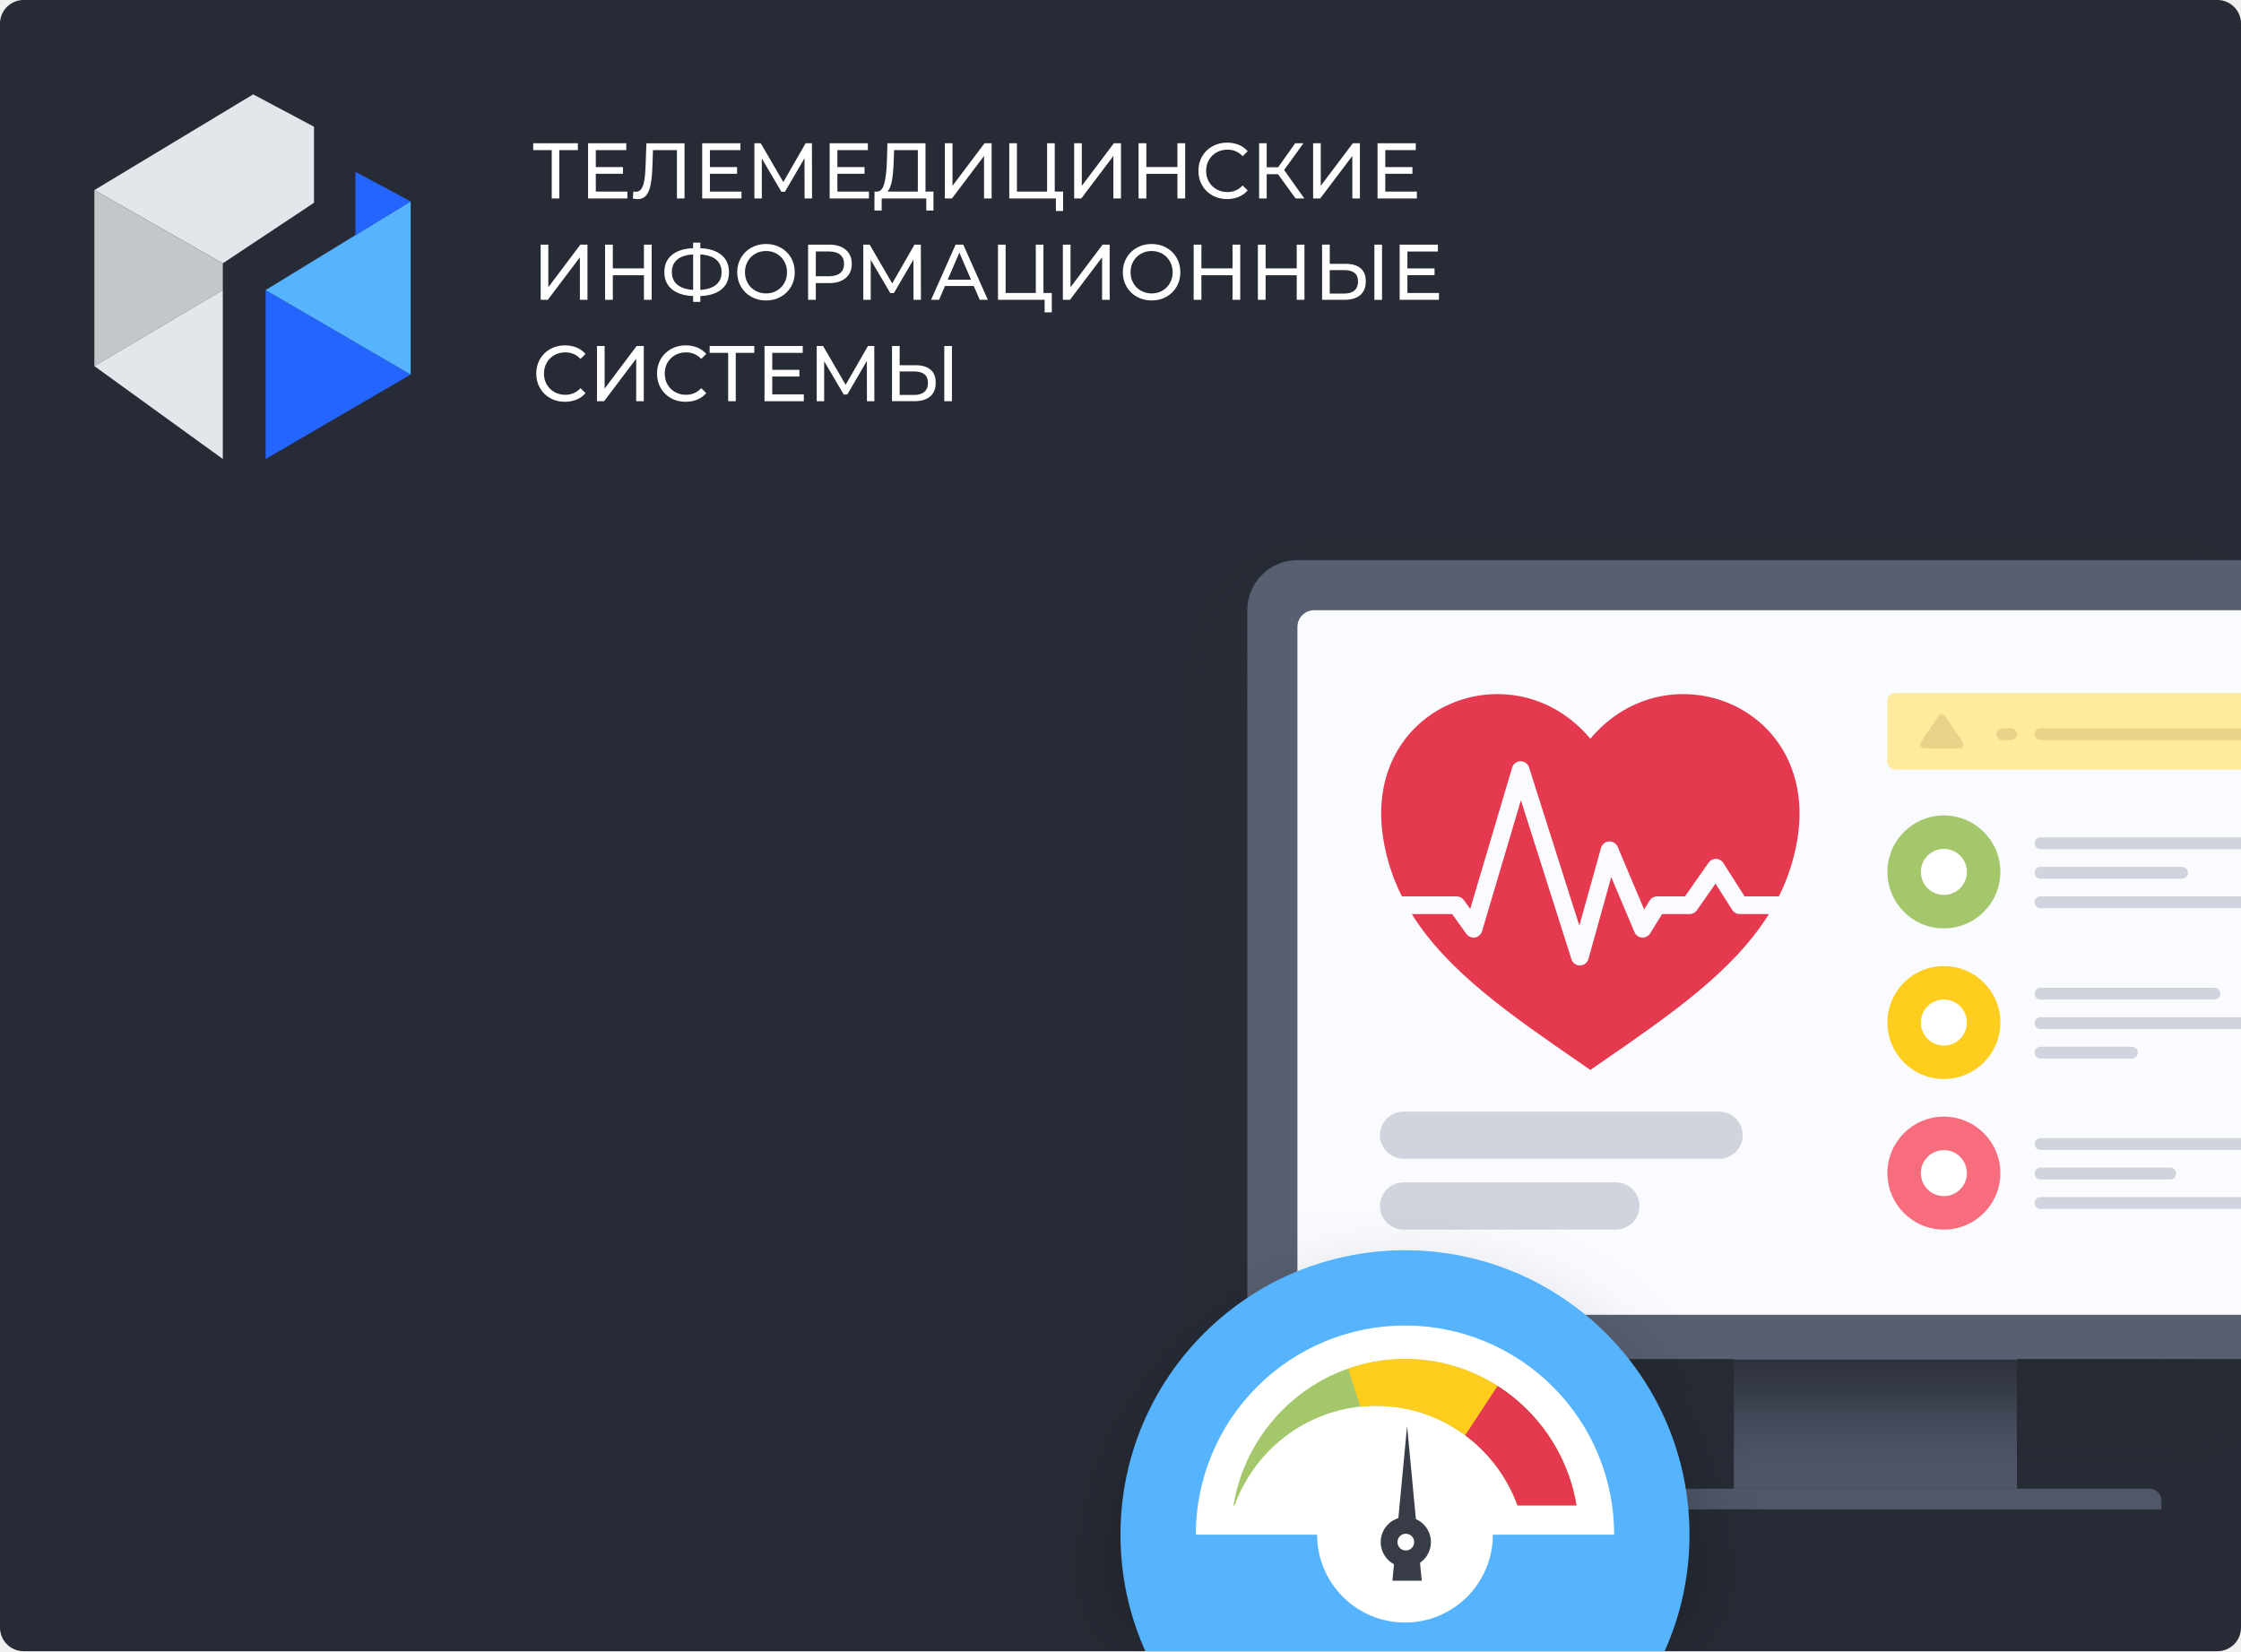
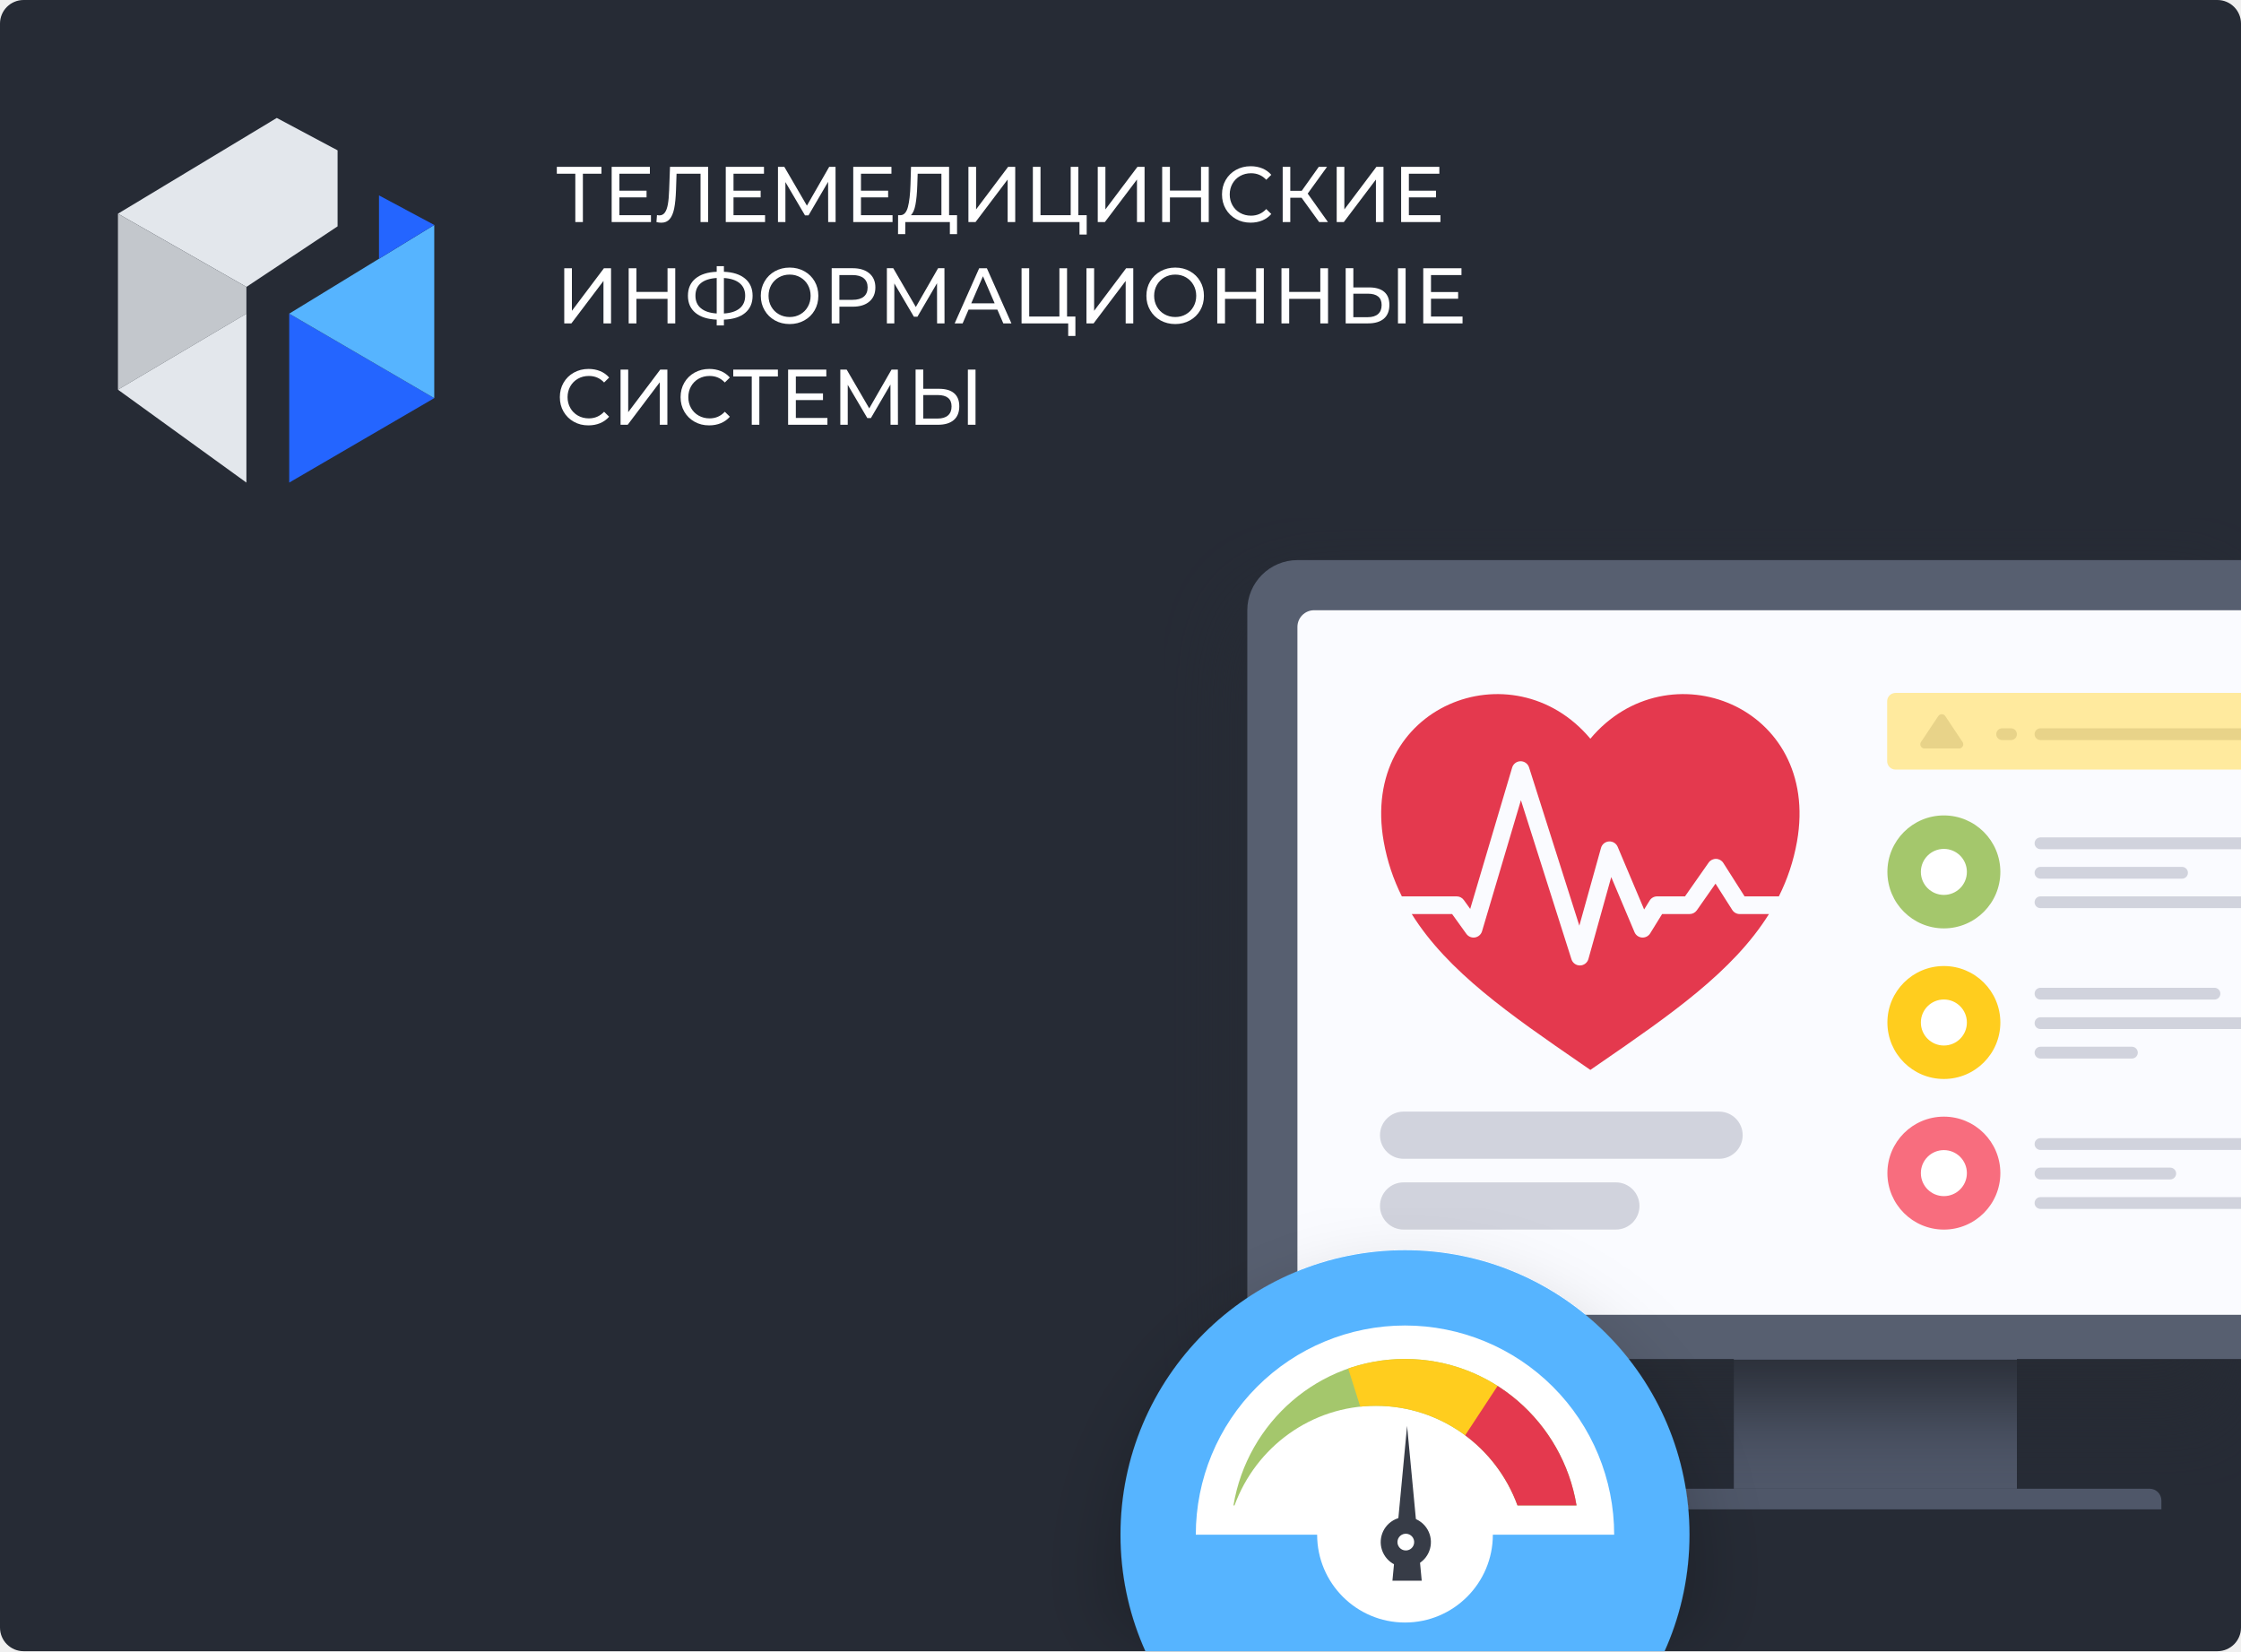
- <svg xmlns="http://www.w3.org/2000/svg" width="760" height="560" viewBox="0 0 760 560" fill="none">
-   <g clip-path="url(#clip0_4188_25861)">
-     <rect width="760" height="560" rx="8" fill="#262B35" />
-     <path d="M85.867 32L32 64.472L75.565 89.304L106.485 68.768V42.985L85.867 32Z" fill="#E3E7EC" />
-     <path d="M32 124.155L75.565 98.372V89.304L32 64.472V124.155Z" fill="#C3C7CC" />
-     <path d="M32 124.155L75.565 155.668V98.372L32 124.155Z" fill="#E3E7EC" />
-     <path d="M90.082 155.668L139.271 127.023L90.082 98.372V155.668Z" fill="#2465FF" />
-     <path d="M139.271 68.293L90.088 98.372L139.271 127.024V68.293Z" fill="#56B4FF" />
-     <path d="M120.532 58.266L139.271 68.293L120.532 79.753V58.266Z" fill="#2465FF" />
-     <path d="M195.976 50.913H189.677V67.307H187.11V50.913H180.837V48.588H195.976V50.913Z" fill="white" />
-     <path d="M212.763 64.981V67.307H199.437V48.588H212.399V50.913H202.057V56.664H211.268V58.936H202.057V64.981H212.763Z" fill="white" />
-     <path d="M232.15 48.588V67.307H229.576V50.913H221.444L221.259 56.396C221.173 58.983 220.968 61.074 220.644 62.683C220.319 64.284 219.81 65.498 219.108 66.308C218.407 67.119 217.467 67.528 216.276 67.528C215.734 67.528 215.185 67.454 214.622 67.314L214.808 64.934C215.085 65.008 215.37 65.042 215.648 65.042C216.402 65.042 217.004 64.733 217.461 64.117C217.917 63.5 218.255 62.582 218.486 61.349C218.711 60.116 218.864 58.5 218.93 56.483L219.221 48.595H232.15V48.588Z" fill="white" />
-     <path d="M251.458 64.981V67.307H238.132V48.588H251.094V50.913H240.759V56.664H249.962V58.936H240.759V64.981H251.458Z" fill="white" />
-     <path d="M272.863 67.307L272.837 53.668L266.2 65.035H264.996L258.359 53.749V67.307H255.838V48.588H257.989L265.651 61.744L273.207 48.588H275.358L275.384 67.307H272.863Z" fill="white" />
-     <path d="M294.692 64.981V67.307H281.366V48.588H294.321V50.913H283.986V56.664H293.196V58.936H283.986V64.981H294.692Z" fill="white" />
-     <path d="M316.567 64.981V71.402H314.132V67.314H299.019L298.993 71.402H296.551L296.577 64.981H297.471C298.622 64.908 299.436 63.976 299.912 62.187C300.382 60.397 300.673 57.87 300.779 54.606L300.958 48.588H313.867V64.981H316.567ZM302.466 61.396C302.142 63.125 301.626 64.318 300.905 64.981H311.267V50.913H303.214L303.082 54.841C302.996 57.482 302.791 59.667 302.466 61.396Z" fill="white" />
-     <path d="M320.424 48.588H323.025V63.024L333.883 48.588H336.298V67.307H333.724V52.891L322.839 67.307H320.424V48.588Z" fill="white" />
-     <path d="M360.535 64.981V71.556H358.093V67.307H342.279V48.588H344.873V64.981H355.109V48.588H357.703V64.981H360.535Z" fill="white" />
-     <path d="M364.286 48.588H366.88V63.024L377.745 48.588H380.16V67.307H377.586V52.891L366.702 67.307H364.286V48.588Z" fill="white" />
-     <path d="M401.929 48.588V67.307H399.309V58.963H388.762V67.307H386.135V48.588H388.762V56.637H399.309V48.588H401.929Z" fill="white" />
-     <path d="M411.153 66.275C409.678 65.445 408.52 64.305 407.679 62.851C406.839 61.396 406.422 59.761 406.422 57.945C406.422 56.128 406.839 54.486 407.679 53.039C408.52 51.584 409.684 50.445 411.173 49.614C412.662 48.79 414.316 48.374 416.155 48.374C417.591 48.374 418.901 48.622 420.092 49.111C421.283 49.6 422.296 50.324 423.136 51.289L421.429 52.972C420.053 51.49 418.326 50.753 416.261 50.753C414.898 50.753 413.667 51.068 412.562 51.692C411.457 52.315 410.597 53.179 409.975 54.272C409.353 55.371 409.042 56.598 409.042 57.951C409.042 59.305 409.353 60.532 409.975 61.624C410.597 62.723 411.457 63.581 412.562 64.205C413.667 64.828 414.898 65.143 416.261 65.143C418.306 65.143 420.033 64.399 421.429 62.898L423.136 64.58C422.296 65.545 421.277 66.275 420.079 66.772C418.881 67.267 417.565 67.515 416.129 67.515C414.289 67.522 412.629 67.107 411.153 66.275Z" fill="white" />
-     <path d="M433.412 59.07H429.581V67.307H427.007V48.588H429.581V56.718H433.465L439.235 48.588H442.04L435.483 57.656L442.351 67.307H439.367L433.412 59.07Z" fill="white" />
-     <path d="M445.322 48.588H447.916V63.024L458.78 48.588H461.189V67.307H458.621V52.891L447.737 67.307H445.322V48.588Z" fill="white" />
-     <path d="M480.503 64.981V67.307H467.171V48.588H480.133V50.913H469.797V56.664H479.001V58.936H469.797V64.981H480.503Z" fill="white" />
-     <path d="M183.358 82.971H185.952V97.407L196.817 82.971H199.225V101.683H196.658V87.273L185.773 101.683H183.358V82.971Z" fill="white" />
-     <path d="M221.001 82.971V101.683H218.381V93.346H207.834V101.683H205.207V82.971H207.834V91.013H218.381V82.971H221.001Z" fill="white" />
-     <path d="M244.689 98.131C242.988 99.538 240.6 100.296 237.503 100.403V102.38H235.061V100.403C231.965 100.275 229.563 99.511 227.862 98.104C226.155 96.697 225.302 94.76 225.302 92.3C225.302 89.82 226.155 87.876 227.862 86.469C229.563 85.061 231.965 84.291 235.061 84.17V82.273H237.503V84.17C240.58 84.297 242.975 85.061 244.676 86.482C246.376 87.897 247.23 89.84 247.23 92.3C247.236 94.78 246.389 96.723 244.689 98.131ZM229.722 96.562C230.972 97.588 232.752 98.171 235.061 98.312V86.281C232.719 86.422 230.933 87.005 229.702 88.017C228.465 89.036 227.849 90.457 227.849 92.293C227.849 94.116 228.471 95.537 229.722 96.562ZM242.869 96.562C244.1 95.537 244.715 94.109 244.715 92.273C244.715 90.477 244.087 89.056 242.843 88.037C241.592 87.012 239.812 86.429 237.503 86.288V98.318C239.845 98.178 241.632 97.588 242.869 96.562Z" fill="white" />
-     <path d="M254.793 100.657C253.304 99.826 252.139 98.687 251.292 97.219C250.439 95.758 250.015 94.129 250.015 92.326C250.015 90.524 250.439 88.895 251.292 87.434C252.139 85.973 253.304 84.827 254.793 83.996C256.281 83.171 257.949 82.749 259.802 82.749C261.634 82.749 263.295 83.165 264.784 83.996C266.273 84.827 267.431 85.966 268.271 87.42C269.111 88.875 269.528 90.51 269.528 92.326C269.528 94.143 269.105 95.778 268.271 97.232C267.431 98.687 266.273 99.826 264.784 100.657C263.295 101.488 261.634 101.904 259.802 101.904C257.942 101.897 256.275 101.488 254.793 100.657ZM263.434 98.58C264.513 97.956 265.36 97.098 265.982 95.999C266.597 94.9 266.908 93.68 266.908 92.326C266.908 90.973 266.597 89.746 265.982 88.647C265.36 87.555 264.513 86.69 263.434 86.067C262.356 85.443 261.151 85.128 259.802 85.128C258.452 85.128 257.234 85.443 256.142 86.067C255.051 86.69 254.19 87.555 253.569 88.647C252.953 89.746 252.642 90.973 252.642 92.326C252.642 93.68 252.953 94.907 253.569 95.999C254.19 97.098 255.044 97.956 256.142 98.58C257.234 99.203 258.458 99.518 259.802 99.518C261.145 99.518 262.356 99.21 263.434 98.58Z" fill="white" />
-     <path d="M286.824 84.707C288.187 85.866 288.869 87.462 288.869 89.492C288.869 91.523 288.181 93.118 286.824 94.278C285.461 95.437 283.589 96.013 281.213 96.013H276.674V101.684H274.054V82.964H281.22C283.582 82.971 285.455 83.547 286.824 84.707ZM284.932 92.609C285.805 91.885 286.242 90.846 286.242 89.492C286.242 88.138 285.805 87.1 284.932 86.376C284.058 85.652 282.788 85.29 281.127 85.29H276.667V93.688H281.127C282.788 93.688 284.058 93.326 284.932 92.609Z" fill="white" />
-     <path d="M309.798 101.684L309.778 88.045L303.135 99.412H301.93L295.294 88.125V101.684H292.773V82.964H294.93L302.585 96.121L310.142 82.964H312.292L312.319 101.684H309.798Z" fill="white" />
-     <path d="M330.237 97.005H320.477L318.459 101.683H315.759L324.077 82.971H326.677L335.014 101.683H332.262L330.237 97.005ZM329.317 94.867L325.354 85.692L321.39 94.867H329.317Z" fill="white" />
-     <path d="M356.704 99.358V105.939H354.262V101.683H338.448V82.971H341.042V99.358H351.278V82.971H353.872V99.358H356.704Z" fill="white" />
-     <path d="M360.456 82.971H363.056V97.407L373.914 82.971H376.329V101.683H373.755V87.273L362.871 101.683H360.456V82.971Z" fill="white" />
-     <path d="M385.559 100.657C384.071 99.826 382.906 98.687 382.059 97.219C381.206 95.758 380.782 94.129 380.782 92.326C380.782 90.524 381.206 88.895 382.059 87.434C382.906 85.973 384.077 84.827 385.559 83.996C387.048 83.171 388.716 82.749 390.568 82.749C392.408 82.749 394.069 83.165 395.551 83.996C397.04 84.827 398.197 85.966 399.038 87.42C399.878 88.875 400.295 90.51 400.295 92.326C400.295 94.143 399.878 95.778 399.038 97.232C398.197 98.687 397.04 99.826 395.551 100.657C394.062 101.488 392.401 101.904 390.568 101.904C388.716 101.897 387.048 101.488 385.559 100.657ZM394.208 98.58C395.286 97.956 396.126 97.098 396.748 95.999C397.37 94.9 397.681 93.68 397.681 92.326C397.681 90.973 397.37 89.746 396.748 88.647C396.126 87.555 395.279 86.69 394.208 86.067C393.129 85.443 391.918 85.128 390.575 85.128C389.225 85.128 388.008 85.443 386.916 86.067C385.824 86.69 384.964 87.555 384.342 88.647C383.72 89.746 383.409 90.973 383.409 92.326C383.409 93.68 383.72 94.907 384.342 95.999C384.964 97.098 385.817 97.956 386.916 98.58C388.008 99.203 389.232 99.518 390.575 99.518C391.918 99.518 393.129 99.21 394.208 98.58Z" fill="white" />
-     <path d="M420.609 82.971V101.683H417.988V93.346H407.441V101.683H404.814V82.971H407.441V91.013H417.988V82.971H420.609Z" fill="white" />
-     <path d="M442.384 82.971V101.683H439.764V93.346H429.21V101.683H426.59V82.971H429.21V91.013H439.764V82.971H442.384Z" fill="white" />
-     <path d="M461.44 90.986C462.605 91.984 463.187 93.452 463.187 95.396C463.187 97.447 462.559 99.008 461.315 100.074C460.064 101.146 458.278 101.676 455.948 101.676H448.366V82.957H450.966V89.478H456.425C458.602 89.491 460.282 89.994 461.44 90.986ZM459.343 98.512C460.157 97.808 460.56 96.79 460.56 95.449C460.56 92.882 458.986 91.602 455.836 91.602H450.959V99.571H455.836C457.364 99.571 458.529 99.223 459.343 98.512ZM466.099 82.97H468.692V101.689H466.099V82.97Z" fill="white" />
-     <path d="M488 99.358V101.683H474.674V82.971H487.636V85.296H477.301V91.04H486.505V93.319H477.301V99.358H488Z" fill="white" />
-     <path d="M186.594 135.033C185.118 134.202 183.96 133.062 183.12 131.608C182.28 130.154 181.863 128.518 181.863 126.702C181.863 124.886 182.28 123.244 183.12 121.796C183.96 120.342 185.118 119.202 186.607 118.371C188.096 117.547 189.757 117.125 191.589 117.125C193.025 117.125 194.335 117.372 195.526 117.862C196.717 118.351 197.73 119.075 198.57 120.04L196.863 121.722C195.48 120.241 193.76 119.504 191.695 119.504C190.332 119.504 189.095 119.819 187.997 120.442C186.892 121.065 186.031 121.93 185.409 123.022C184.787 124.122 184.476 125.348 184.476 126.702C184.476 128.056 184.787 129.282 185.409 130.375C186.031 131.474 186.892 132.332 187.997 132.955C189.095 133.578 190.332 133.893 191.695 133.893C193.74 133.893 195.46 133.149 196.863 131.648L198.57 133.33C197.73 134.296 196.711 135.026 195.513 135.522C194.309 136.018 192.999 136.266 191.563 136.266C189.73 136.279 188.076 135.864 186.594 135.033Z" fill="white" />
-     <path d="M202.454 117.346H205.048V131.783L215.913 117.346H218.328V136.065H215.754V121.649L204.869 136.065H202.454V117.346Z" fill="white" />
-     <path d="M227.545 135.033C226.069 134.202 224.911 133.062 224.071 131.608C223.231 130.154 222.814 128.518 222.814 126.702C222.814 124.886 223.231 123.244 224.071 121.796C224.911 120.342 226.069 119.202 227.558 118.371C229.047 117.547 230.708 117.125 232.541 117.125C233.976 117.125 235.287 117.372 236.478 117.862C237.669 118.351 238.681 119.075 239.521 120.04L237.814 121.722C236.431 120.241 234.711 119.504 232.646 119.504C231.283 119.504 230.046 119.819 228.948 120.442C227.849 121.065 226.982 121.93 226.36 123.022C225.739 124.122 225.434 125.348 225.434 126.702C225.434 128.056 225.745 129.282 226.36 130.375C226.982 131.474 227.843 132.332 228.948 132.955C230.053 133.578 231.283 133.893 232.646 133.893C234.691 133.893 236.411 133.149 237.814 131.648L239.521 133.33C238.681 134.296 237.662 135.026 236.464 135.522C235.267 136.018 233.95 136.266 232.514 136.266C230.681 136.279 229.027 135.864 227.545 135.033Z" fill="white" />
-     <path d="M255.812 119.672H249.519V136.065H246.945V119.672H240.672V117.346H255.812V119.672Z" fill="white" />
-     <path d="M272.605 133.74V136.065H259.272V117.346H272.234V119.672H261.899V125.422H271.103V127.694H261.899V133.74H272.605Z" fill="white" />
-     <path d="M294.01 136.065L293.984 122.426L287.347 133.793H286.136L279.5 122.507V136.065H276.979V117.346H279.136L286.791 130.503L294.348 117.346H296.498L296.524 136.065H294.01Z" fill="white" />
-     <path d="M315.581 125.369C316.745 126.367 317.328 127.835 317.328 129.779C317.328 131.829 316.699 133.391 315.455 134.457C314.204 135.529 312.418 136.059 310.089 136.059H302.506V117.339H305.106V123.861H310.565C312.749 123.874 314.423 124.37 315.581 125.369ZM313.49 132.895C314.304 132.191 314.707 131.173 314.707 129.832C314.707 127.265 313.133 125.978 309.99 125.978H305.113V133.947H309.99C311.505 133.954 312.676 133.599 313.49 132.895ZM320.239 117.346H322.833V136.065H320.239V117.346Z" fill="white" />
-     <rect x="588" y="448.905" width="96" height="55.988" fill="#4F5769" />
-     <path d="M539 508.894C539 506.684 540.791 504.894 543 504.894H729C731.209 504.894 733 506.684 733 508.894V511.892H539V508.894Z" fill="#4F5769" />
-     <g filter="url(#filter0_d_4188_25861)">
-       <rect x="423" y="189.96" width="426" height="270.943" rx="17.026" fill="#575F70" />
+ <svg xmlns="http://www.w3.org/2000/svg" width="608" height="448" viewBox="0 0 608 448" fill="none">
+   <g clip-path="url(#clip0_30215_28581)">
+     <rect width="608" height="448" rx="6.4" fill="#262B35" />
+     <path d="M75.094 32L32 57.978L66.852 77.843L91.588 61.414V40.788L75.094 32Z" fill="#E3E7EC" />
+     <path d="M32 105.724L66.852 85.098V77.843L32 57.978V105.724Z" fill="#C3C7CC" />
+     <path d="M32 105.724L66.852 130.935V85.097L32 105.724Z" fill="#E3E7EC" />
+     <path d="M78.466 130.935L117.817 108.019L78.466 85.097V130.935Z" fill="#2465FF" />
+     <path d="M117.817 61.034L78.471 85.097L117.817 108.019V61.034Z" fill="#56B4FF" />
+     <path d="M102.826 53.013L117.817 61.034L102.826 70.202V53.013Z" fill="#2465FF" />
+     <path d="M163.181 47.13H158.142V60.245H156.088V47.13H151.07V45.27H163.181V47.13Z" fill="white" />
+     <path d="M176.61 58.385V60.245H165.95V45.27H176.319V47.13H168.046V51.731H175.414V53.548H168.046V58.385H176.61Z" fill="white" />
+     <path d="M192.12 45.27V60.245H190.061V47.13H183.555L183.407 51.516C183.338 53.586 183.174 55.259 182.915 56.546C182.655 57.827 182.248 58.798 181.687 59.447C181.126 60.095 180.374 60.422 179.421 60.422C178.987 60.422 178.548 60.363 178.098 60.251L178.246 58.347C178.468 58.406 178.696 58.433 178.918 58.433C179.522 58.433 180.003 58.187 180.369 57.693C180.734 57.2 181.004 56.465 181.189 55.479C181.369 54.492 181.491 53.2 181.544 51.586L181.777 45.275H192.12V45.27Z" fill="white" />
+     <path d="M207.566 58.385V60.245H196.905V45.27H207.275V47.13H199.007V51.731H206.37V53.548H199.007V58.385H207.566Z" fill="white" />
+     <path d="M224.69 60.245L224.669 49.334L219.36 58.428H218.397L213.087 49.399V60.245H211.07V45.27H212.791L218.921 55.795L224.966 45.27H226.686L226.707 60.245H224.69Z" fill="white" />
+     <path d="M242.153 58.385V60.245H231.492V45.27H241.857V47.13H233.589V51.731H240.957V53.548H233.589V58.385H242.153Z" fill="white" />
+     <path d="M259.653 58.385V63.521H257.705V60.251H245.615L245.594 63.521H243.641L243.662 58.385H244.377C245.298 58.326 245.949 57.581 246.33 56.149C246.706 54.717 246.939 52.696 247.023 50.085L247.166 45.27H257.494V58.385H259.653ZM248.373 55.516C248.114 56.9 247.701 57.854 247.124 58.385H255.413V47.13H248.971L248.865 50.273C248.797 52.385 248.632 54.133 248.373 55.516Z" fill="white" />
+     <path d="M262.739 45.27H264.82V56.819L273.506 45.27H275.438V60.245H273.379V48.712L264.671 60.245H262.739V45.27Z" fill="white" />
+     <path d="M294.828 58.385V63.645H292.875V60.245H280.223V45.27H282.298V58.385H290.487V45.27H292.562V58.385H294.828Z" fill="white" />
+     <path d="M297.829 45.27H299.904V56.819L308.596 45.27H310.528V60.245H308.469V48.712L299.761 60.245H297.829V45.27Z" fill="white" />
+     <path d="M327.943 45.27V60.245H325.847V53.57H317.41V60.245H315.308V45.27H317.41V51.709H325.847V45.27H327.943Z" fill="white" />
+     <path d="M335.322 59.42C334.142 58.755 333.216 57.844 332.543 56.681C331.871 55.517 331.538 54.209 331.538 52.756C331.538 51.303 331.871 49.989 332.543 48.831C333.216 47.667 334.147 46.756 335.338 46.091C336.529 45.431 337.853 45.099 339.324 45.099C340.473 45.099 341.521 45.297 342.474 45.689C343.427 46.08 344.237 46.659 344.909 47.431L343.543 48.777C342.442 47.592 341.061 47.002 339.409 47.002C338.319 47.002 337.334 47.255 336.45 47.753C335.566 48.252 334.878 48.944 334.38 49.818C333.883 50.697 333.634 51.678 333.634 52.761C333.634 53.844 333.883 54.825 334.38 55.699C334.878 56.579 335.566 57.265 336.45 57.764C337.334 58.262 338.319 58.514 339.409 58.514C341.045 58.514 342.426 57.919 343.543 56.718L344.909 58.064C344.237 58.836 343.421 59.42 342.463 59.817C341.505 60.214 340.452 60.412 339.303 60.412C337.832 60.418 336.503 60.085 335.322 59.42Z" fill="white" />
+     <path d="M353.129 53.656H350.065V60.245H348.005V45.27H350.065V51.774H353.172L357.788 45.27H360.032L354.786 52.525L360.281 60.245H357.894L353.129 53.656Z" fill="white" />
+     <path d="M362.657 45.27H364.732V56.819L373.424 45.27H375.351V60.245H373.297V48.712L364.589 60.245H362.657V45.27Z" fill="white" />
+     <path d="M390.803 58.385V60.245H380.136V45.27H390.506V47.13H382.238V51.731H389.601V53.548H382.238V58.385H390.803Z" fill="white" />
+     <path d="M153.087 72.776H155.162V84.326L163.853 72.776H165.78V87.746H163.726V76.219L155.019 87.746H153.087V72.776Z" fill="white" />
+     <path d="M183.201 72.776V87.746H181.105V81.076H172.667V87.746H170.565V72.776H172.667V79.21H181.105V72.776H183.201Z" fill="white" />
+     <path d="M202.151 84.905C200.791 86.031 198.88 86.636 196.402 86.722V88.304H194.449V86.722C191.972 86.62 190.05 86.009 188.69 84.883C187.324 83.757 186.641 82.208 186.641 80.24C186.641 78.256 187.324 76.701 188.69 75.575C190.05 74.449 191.972 73.833 194.449 73.736V72.219H196.402V73.736C198.864 73.838 200.78 74.449 202.14 75.586C203.501 76.717 204.184 78.272 204.184 80.24C204.189 82.224 203.511 83.779 202.151 84.905ZM190.177 83.65C191.178 84.47 192.602 84.937 194.449 85.049V75.425C192.575 75.538 191.146 76.004 190.161 76.814C189.172 77.629 188.679 78.765 188.679 80.234C188.679 81.693 189.177 82.83 190.177 83.65ZM200.695 83.65C201.68 82.83 202.172 81.688 202.172 80.219C202.172 78.781 201.669 77.645 200.674 76.83C199.674 76.01 198.25 75.543 196.402 75.43V85.055C198.276 84.942 199.705 84.47 200.695 83.65Z" fill="white" />
+     <path d="M210.234 86.926C209.043 86.261 208.111 85.349 207.434 84.175C206.751 83.006 206.412 81.703 206.412 80.261C206.412 78.819 206.751 77.516 207.434 76.347C208.111 75.178 209.043 74.261 210.234 73.596C211.425 72.937 212.759 72.599 214.241 72.599C215.707 72.599 217.036 72.931 218.227 73.596C219.418 74.261 220.345 75.173 221.017 76.336C221.689 77.5 222.023 78.808 222.023 80.261C222.023 81.714 221.684 83.022 221.017 84.186C220.345 85.349 219.418 86.261 218.227 86.926C217.036 87.591 215.707 87.923 214.241 87.923C212.754 87.918 211.42 87.591 210.234 86.926ZM217.147 85.264C218.01 84.765 218.688 84.079 219.185 83.199C219.678 82.32 219.926 81.344 219.926 80.261C219.926 79.178 219.678 78.197 219.185 77.317C218.688 76.444 218.01 75.752 217.147 75.253C216.284 74.754 215.321 74.502 214.241 74.502C213.161 74.502 212.187 74.754 211.314 75.253C210.441 75.752 209.752 76.444 209.255 77.317C208.763 78.197 208.514 79.178 208.514 80.261C208.514 81.344 208.763 82.325 209.255 83.199C209.752 84.079 210.435 84.765 211.314 85.264C212.187 85.762 213.167 86.014 214.241 86.014C215.316 86.014 216.284 85.768 217.147 85.264Z" fill="white" />
+     <path d="M235.859 74.165C236.95 75.093 237.495 76.369 237.495 77.993C237.495 79.618 236.944 80.894 235.859 81.822C234.769 82.749 233.271 83.21 231.371 83.21H227.739V87.746H225.643V72.771H231.376C233.266 72.776 234.764 73.237 235.859 74.165ZM234.345 80.487C235.044 79.907 235.393 79.076 235.393 77.993C235.393 76.91 235.044 76.079 234.345 75.5C233.647 74.921 232.63 74.632 231.302 74.632H227.734V81.35H231.302C232.63 81.35 233.647 81.06 234.345 80.487Z" fill="white" />
+     <path d="M254.238 87.746L254.222 76.835L248.908 85.929H247.944L242.635 76.9V87.746H240.618V72.771H242.344L248.468 83.296L254.513 72.771H256.234L256.255 87.746H254.238Z" fill="white" />
+     <path d="M270.589 84.004H262.782L261.167 87.746H259.007L265.661 72.776H267.742L274.411 87.746H272.209L270.589 84.004ZM269.854 82.293L266.683 74.953L263.512 82.293H269.854Z" fill="white" />
+     <path d="M291.763 85.886V91.151H289.81V87.746H277.159V72.776H279.234V85.886H287.423V72.776H289.498V85.886H291.763Z" fill="white" />
+     <path d="M294.765 72.776H296.845V84.326L305.531 72.776H307.463V87.746H305.404V76.219L296.697 87.746H294.765V72.776Z" fill="white" />
+     <path d="M314.848 86.926C313.657 86.261 312.725 85.349 312.047 84.175C311.364 83.006 311.026 81.703 311.026 80.261C311.026 78.819 311.364 77.516 312.047 76.347C312.725 75.178 313.662 74.261 314.848 73.596C316.039 72.937 317.373 72.599 318.855 72.599C320.326 72.599 321.655 72.931 322.841 73.596C324.032 74.261 324.958 75.173 325.63 76.336C326.303 77.5 326.636 78.808 326.636 80.261C326.636 81.714 326.303 83.022 325.63 84.186C324.958 85.349 324.032 86.261 322.841 86.926C321.65 87.591 320.321 87.923 318.855 87.923C317.373 87.918 316.039 87.591 314.848 86.926ZM321.766 85.264C322.629 84.765 323.301 84.079 323.799 83.199C324.296 82.32 324.545 81.344 324.545 80.261C324.545 79.178 324.296 78.197 323.799 77.317C323.301 76.444 322.624 75.752 321.766 75.253C320.903 74.754 319.935 74.502 318.86 74.502C317.78 74.502 316.806 74.754 315.933 75.253C315.059 75.752 314.371 76.444 313.874 77.317C313.376 78.197 313.127 79.178 313.127 80.261C313.127 81.344 313.376 82.325 313.874 83.199C314.371 84.079 315.054 84.765 315.933 85.264C316.806 85.762 317.785 86.014 318.86 86.014C319.935 86.014 320.903 85.768 321.766 85.264Z" fill="white" />
+     <path d="M342.887 72.776V87.746H340.791V81.076H332.353V87.746H330.251V72.776H332.353V79.21H340.791V72.776H342.887Z" fill="white" />
+     <path d="M360.307 72.776V87.746H358.211V81.076H349.768V87.746H347.672V72.776H349.768V79.21H358.211V72.776H360.307Z" fill="white" />
+     <path d="M375.552 79.189C376.484 79.987 376.95 81.162 376.95 82.716C376.95 84.357 376.447 85.606 375.452 86.459C374.451 87.317 373.022 87.74 371.159 87.74H365.093V72.765H367.173V77.982H371.54C373.281 77.993 374.626 78.395 375.552 79.189ZM373.874 85.21C374.525 84.647 374.848 83.832 374.848 82.759C374.848 80.706 373.588 79.682 371.069 79.682H367.168V86.057H371.069C372.292 86.057 373.223 85.778 373.874 85.21ZM379.279 72.776H381.354V87.751H379.279V72.776Z" fill="white" />
+     <path d="M396.8 85.886V87.746H386.139V72.776H396.509V74.637H388.241V79.232H395.604V81.055H388.241V85.886H396.8Z" fill="white" />
+     <path d="M155.675 114.426C154.495 113.761 153.568 112.849 152.896 111.686C152.224 110.522 151.89 109.214 151.89 107.761C151.89 106.308 152.224 104.994 152.896 103.836C153.568 102.673 154.495 101.761 155.686 101.096C156.877 100.437 158.205 100.099 159.672 100.099C160.82 100.099 161.868 100.298 162.821 100.689C163.774 101.08 164.584 101.659 165.256 102.431L163.89 103.777C162.784 102.592 161.408 102.003 159.756 102.003C158.666 102.003 157.676 102.255 156.797 102.753C155.913 103.252 155.225 103.943 154.728 104.817C154.23 105.697 153.981 106.678 153.981 107.761C153.981 108.844 154.23 109.825 154.728 110.699C155.225 111.579 155.913 112.265 156.797 112.764C157.676 113.262 158.666 113.514 159.756 113.514C161.392 113.514 162.768 112.919 163.89 111.718L165.256 113.064C164.584 113.836 163.769 114.42 162.811 114.817C161.847 115.214 160.799 115.412 159.65 115.412C158.184 115.423 156.861 115.091 155.675 114.426Z" fill="white" />
+     <path d="M168.363 100.277H170.438V111.826L179.13 100.277H181.062V115.252H179.003V103.719L170.295 115.252H168.363V100.277Z" fill="white" />
+     <path d="M188.436 114.426C187.255 113.761 186.329 112.849 185.657 111.686C184.985 110.522 184.651 109.214 184.651 107.761C184.651 106.308 184.985 104.994 185.657 103.836C186.329 102.673 187.255 101.761 188.446 101.096C189.637 100.437 190.966 100.099 192.432 100.099C193.581 100.099 194.629 100.298 195.582 100.689C196.535 101.08 197.345 101.659 198.017 102.431L196.651 103.777C195.545 102.592 194.169 102.003 192.517 102.003C191.427 102.003 190.437 102.255 189.558 102.753C188.679 103.252 187.986 103.943 187.488 104.817C186.991 105.697 186.747 106.678 186.747 107.761C186.747 108.844 186.996 109.825 187.488 110.699C187.986 111.579 188.674 112.265 189.558 112.764C190.442 113.262 191.427 113.514 192.517 113.514C194.153 113.514 195.529 112.919 196.651 111.718L198.017 113.064C197.345 113.836 196.53 114.42 195.571 114.817C194.613 115.214 193.56 115.412 192.411 115.412C190.945 115.423 189.622 115.091 188.436 114.426Z" fill="white" />
+     <path d="M211.049 102.137H206.015V115.252H203.956V102.137H198.938V100.277H211.049V102.137Z" fill="white" />
+     <path d="M224.484 113.392V115.252H213.818V100.277H224.187V102.137H215.919V106.738H223.282V108.555H215.919V113.392H224.484Z" fill="white" />
+     <path d="M241.608 115.252L241.587 104.341L236.278 113.435H235.309L230 104.405V115.252H227.983V100.277H229.708L235.833 110.802L241.878 100.277H243.598L243.62 115.252H241.608Z" fill="white" />
+     <path d="M258.865 106.695C259.796 107.494 260.262 108.668 260.262 110.223C260.262 111.864 259.759 113.113 258.764 113.965C257.764 114.823 256.334 115.247 254.471 115.247H248.405V100.271H250.485V105.488H254.852C256.599 105.499 257.938 105.896 258.865 106.695ZM257.192 112.716C257.843 112.153 258.166 111.338 258.166 110.266C258.166 108.212 256.906 107.183 254.392 107.183H250.49V113.558H254.392C255.604 113.563 256.541 113.279 257.192 112.716ZM262.591 100.277H264.666V115.252H262.591V100.277Z" fill="white" />
+     <rect x="470.4" y="359.124" width="76.8" height="44.791" fill="#4F5769" />
+     <path d="M431.2 407.115C431.2 405.347 432.633 403.915 434.4 403.915H583.2C584.967 403.915 586.4 405.347 586.4 407.115V409.513H431.2V407.115Z" fill="#4F5769" />
+     <g filter="url(#filter0_d_30215_28581)">
+       <rect x="338.4" y="151.968" width="340.8" height="216.754" rx="13.621" fill="#575F70" />
    </g>
-     <rect x="440" y="206.957" width="392" height="238.949" rx="5.675" fill="#FAFBFF" />
-     <circle cx="659.235" cy="295.703" r="19.154" fill="#A4C76C" />
-     <circle cx="659.235" cy="295.703" r="7.804" fill="white" />
-     <rect x="690" y="284" width="109" height="4" rx="2" fill="#D1D3DD" />
-     <rect x="690" y="294" width="52" height="4" rx="2" fill="#D1D3DD" />
-     <rect x="690" y="304" width="75" height="4" rx="2" fill="#D1D3DD" />
-     <circle cx="659.235" cy="346.781" r="19.154" fill="#FFCD1E" />
-     <circle cx="659.235" cy="346.781" r="7.804" fill="white" />
-     <rect x="690" y="335" width="63" height="4" rx="2" fill="#D1D3DD" />
-     <rect x="690" y="345" width="95" height="4" rx="2" fill="#D1D3DD" />
-     <rect x="690" y="355" width="35" height="4" rx="2" fill="#D1D3DD" />
-     <circle cx="659.235" cy="397.859" r="19.154" fill="#F86D7E" />
-     <circle cx="659.235" cy="397.859" r="7.804" fill="white" />
-     <rect x="690" y="386" width="103" height="4" rx="2" fill="#D1D3DD" />
-     <rect x="690" y="396" width="48" height="4" rx="2" fill="#D1D3DD" />
-     <rect x="690" y="406" width="75" height="4" rx="2" fill="#D1D3DD" />
-     <path fill-rule="evenodd" clip-rule="evenodd" d="M539.344 250.533C513.065 219.2 461.089 239.301 469.265 285.413C470.456 292.128 472.553 298.276 475.413 304H494C494.965 304 495.871 304.465 496.435 305.248L498.599 308.255L512.821 260.321C513.196 259.058 514.351 258.187 515.668 258.174C516.986 258.162 518.157 259.01 518.556 260.266L535.609 313.931L542.957 287.563C543.3 286.334 544.382 285.456 545.656 285.375C546.929 285.293 548.115 286.026 548.611 287.202L557.581 308.447L559.447 305.424C559.994 304.539 560.96 304 562 304H571.439L579.452 292.559C580.027 291.738 580.974 291.259 581.976 291.281C582.978 291.303 583.903 291.825 584.44 292.67L591.647 304H603.275C606.135 298.276 608.232 292.128 609.423 285.413C617.599 239.301 565.624 219.2 539.344 250.533ZM599.91 310H590C588.974 310 588.019 309.476 587.469 308.61L581.789 299.681L575.457 308.721C574.896 309.523 573.979 310 573 310H563.674L559.632 316.547C559.043 317.503 557.969 318.049 556.85 317.963C555.73 317.877 554.753 317.173 554.316 316.138L546.428 297.458L538.687 325.236C538.331 326.514 537.177 327.406 535.851 327.43C534.524 327.454 533.34 326.603 532.938 325.339L515.795 271.39L502.611 315.825C502.286 316.922 501.364 317.739 500.236 317.93C499.107 318.12 497.968 317.653 497.3 316.724L492.463 310H478.778C490.947 329.522 512.294 344.225 536.194 360.686C537.239 361.406 538.29 362.13 539.344 362.857C540.399 362.13 541.449 361.406 542.494 360.686C566.394 344.225 587.741 329.522 599.91 310Z" fill="#E4394E" />
-     <rect x="468" y="377" width="123" height="16" rx="8" fill="#D1D3DD" />
-     <rect x="468" y="401" width="88" height="16" rx="8" fill="#D1D3DD" />
-     <g filter="url(#filter1_d_4188_25861)">
-       <circle cx="476.481" cy="520.481" r="96.481" fill="#56B4FF" />
-       <circle cx="29.796" cy="29.796" r="29.796" transform="matrix(-1 0 0 1 506.276 490.685)" fill="white" />
-       <path d="M547.422 520.481C547.422 501.666 539.948 483.621 526.644 470.317C513.34 457.013 495.295 449.539 476.481 449.539C457.666 449.539 439.621 457.013 426.317 470.317C413.013 483.621 405.539 501.666 405.539 520.481L476.481 520.481H547.422Z" fill="white" />
-       <path d="M477.19 483.591L482.156 536.088L472.224 536.088L477.19 483.591Z" fill="#373C47" />
-       <circle cx="8.513" cy="8.513" r="8.513" transform="matrix(-0.866025 0.5 0.5 0.866025 479.875 511.37)" fill="#373C47" />
-       <circle cx="2.838" cy="2.838" r="2.838" transform="matrix(-0.866025 0.5 0.5 0.866025 477.798 519.123)" fill="white" />
-       <path d="M514.626 510.549H534.653C529.972 482.365 505.709 460.89 476.481 460.89C447.252 460.89 422.989 482.365 418.308 510.549H418.672C425.872 490.836 444.636 476.781 466.649 476.781C488.663 476.781 507.426 490.836 514.626 510.549Z" fill="#A4C76C" />
-       <mask id="mask0_4188_25861" style="mask-type:alpha" maskUnits="userSpaceOnUse" x="418" y="460" width="117" height="51">
-         <path d="M514.626 510.549H534.653C529.972 482.365 505.709 460.89 476.481 460.89C447.252 460.89 422.989 482.365 418.308 510.549H418.672C425.872 490.836 444.636 476.781 466.649 476.781C488.663 476.781 507.426 490.836 514.626 510.549Z" fill="#D1D3DD" />
+     <rect x="352" y="165.565" width="313.6" height="191.16" rx="4.54" fill="#FAFBFF" />
+     <circle cx="527.388" cy="236.563" r="15.323" fill="#A4C76C" />
+     <circle cx="527.388" cy="236.563" r="6.243" fill="white" />
+     <rect x="552" y="227.2" width="87.2" height="3.2" rx="1.6" fill="#D1D3DD" />
+     <rect x="552" y="235.2" width="41.6" height="3.2" rx="1.6" fill="#D1D3DD" />
+     <rect x="552" y="243.2" width="60" height="3.2" rx="1.6" fill="#D1D3DD" />
+     <circle cx="527.388" cy="277.425" r="15.323" fill="#FFCD1E" />
+     <circle cx="527.388" cy="277.425" r="6.243" fill="white" />
+     <rect x="552" y="268" width="50.4" height="3.2" rx="1.6" fill="#D1D3DD" />
+     <rect x="552" y="276" width="76" height="3.2" rx="1.6" fill="#D1D3DD" />
+     <rect x="552" y="284" width="28" height="3.2" rx="1.6" fill="#D1D3DD" />
+     <circle cx="527.388" cy="318.287" r="15.323" fill="#F86D7E" />
+     <circle cx="527.388" cy="318.287" r="6.243" fill="white" />
+     <rect x="552" y="308.8" width="82.4" height="3.2" rx="1.6" fill="#D1D3DD" />
+     <rect x="552" y="316.8" width="38.4" height="3.2" rx="1.6" fill="#D1D3DD" />
+     <rect x="552" y="324.8" width="60" height="3.2" rx="1.6" fill="#D1D3DD" />
+     <path fill-rule="evenodd" clip-rule="evenodd" d="M431.475 200.426C410.452 175.36 368.871 191.44 375.412 228.33C376.365 233.702 378.042 238.621 380.331 243.2H395.2C395.972 243.2 396.697 243.572 397.148 244.199L398.879 246.604L410.257 208.257C410.557 207.246 411.481 206.55 412.535 206.54C413.589 206.53 414.526 207.208 414.845 208.213L428.487 251.145L434.366 230.051C434.64 229.067 435.506 228.365 436.525 228.3C437.543 228.235 438.492 228.821 438.889 229.762L446.065 246.758L447.558 244.34C447.995 243.632 448.768 243.2 449.6 243.2H457.151L463.562 234.048C464.022 233.391 464.779 233.007 465.581 233.025C466.382 233.043 467.122 233.46 467.552 234.136L473.318 243.2H482.62C484.908 238.621 486.586 233.702 487.539 228.33C494.079 191.44 452.499 175.36 431.475 200.426ZM479.928 248H472C471.179 248 470.415 247.581 469.975 246.888L465.431 239.745L460.366 246.977C459.917 247.619 459.183 248 458.4 248H450.939L447.706 253.238C447.234 254.002 446.375 254.439 445.48 254.37C444.584 254.302 443.802 253.738 443.453 252.911L437.143 237.966L430.95 260.189C430.665 261.211 429.742 261.925 428.681 261.944C427.62 261.963 426.672 261.283 426.35 260.271L412.636 217.112L402.089 252.66C401.829 253.538 401.091 254.191 400.189 254.344C399.286 254.497 398.375 254.122 397.84 253.379L393.97 248H383.023C392.758 263.618 409.835 275.38 428.955 288.549L428.955 288.549C429.791 289.125 430.632 289.704 431.475 290.286C432.319 289.704 433.159 289.125 433.996 288.549C453.115 275.38 470.193 263.618 479.928 248Z" fill="#E4394E" />
+     <rect x="374.4" y="301.6" width="98.4" height="12.8" rx="6.4" fill="#D1D3DD" />
+     <rect x="374.4" y="320.8" width="70.4" height="12.8" rx="6.4" fill="#D1D3DD" />
+     <g filter="url(#filter1_d_30215_28581)">
+       <circle cx="381.184" cy="416.385" r="77.184" fill="#56B4FF" />
+       <circle cx="23.836" cy="23.836" r="23.836" transform="matrix(-1 0 0 1 405.021 392.548)" fill="white" />
+       <path d="M437.938 416.385C437.938 401.333 431.958 386.897 421.315 376.254C410.672 365.611 396.236 359.631 381.184 359.631C366.133 359.631 351.697 365.611 341.054 376.254C330.411 386.897 324.431 401.333 324.431 416.385L381.184 416.385H437.938Z" fill="white" />
+       <path d="M381.752 386.873L385.725 428.87L377.779 428.87L381.752 386.873Z" fill="#373C47" />
+       <circle cx="6.81" cy="6.81" r="6.81" transform="matrix(-0.866025 0.5 0.5 0.866025 383.9 409.096)" fill="#373C47" />
+       <circle cx="2.27" cy="2.27" r="2.27" transform="matrix(-0.866025 0.5 0.5 0.866025 382.238 415.298)" fill="white" />
+       <path d="M411.701 408.439H427.722C423.978 385.892 404.567 368.712 381.184 368.712C357.802 368.712 338.391 385.892 334.647 408.439H334.938C340.698 392.669 355.709 381.425 373.319 381.425C390.93 381.425 405.941 392.669 411.701 408.439Z" fill="#A4C76C" />
+       <mask id="mask0_30215_28581" style="mask-type:alpha" maskUnits="userSpaceOnUse" x="334" y="368" width="94" height="41">
+         <path d="M411.701 408.439H427.722C423.978 385.892 404.567 368.712 381.184 368.712C357.802 368.712 338.391 385.892 334.647 408.439H334.938C340.698 392.669 355.709 381.425 373.319 381.425C390.93 381.425 405.941 392.669 411.701 408.439Z" fill="#D1D3DD" />
      </mask>
-       <g mask="url(#mask0_4188_25861)">
-         <path d="M448.104 435.351L475.062 520.48L534.653 456.633L448.104 435.351Z" fill="#FFCD1E" />
-         <path d="M517.627 455.214L484.994 504.873V530.412H557.354L517.627 455.214Z" fill="#E4394E" />
+       <g mask="url(#mask0_30215_28581)">
+         <path d="M358.483 348.281L380.049 416.385L427.722 365.307L358.483 348.281Z" fill="#FFCD1E" />
+         <path d="M414.101 364.171L387.995 403.899V424.33H445.883L414.101 364.171Z" fill="#E4394E" />
      </g>
    </g>
-     <rect x="640" y="235" width="176" height="26" rx="2.838" fill="#FFEA9E" />
-     <rect x="690" y="247" width="75" height="4" rx="2" fill="#E8D389" />
-     <rect x="677" y="247" width="7" height="4" rx="2" fill="#E8D389" />
-     <path d="M657.345 242.849C657.907 242.007 659.145 242.007 659.707 242.849L665.568 251.642C666.197 252.585 665.521 253.848 664.388 253.848H652.664C651.531 253.848 650.855 252.585 651.484 251.642L657.345 242.849Z" fill="#E8D389" />
+     <rect x="512" y="188" width="140.8" height="20.8" rx="2.27" fill="#FFEA9E" />
+     <rect x="552" y="197.6" width="60" height="3.2" rx="1.6" fill="#E8D389" />
+     <rect x="541.6" y="197.6" width="5.6" height="3.2" rx="1.6" fill="#E8D389" />
+     <path d="M525.876 194.279C526.326 193.605 527.316 193.605 527.765 194.279L532.455 201.313C532.958 202.068 532.417 203.078 531.51 203.078H522.131C521.225 203.078 520.684 202.068 521.187 201.313L525.876 194.279Z" fill="#E8D389" />
  </g>
  <defs>
-     <filter id="filter0_d_4188_25861" x="394.623" y="175.772" width="482.753" height="327.696" filterUnits="userSpaceOnUse" color-interpolation-filters="sRGB">
+     <filter id="filter0_d_30215_28581" x="315.699" y="140.617" width="386.203" height="262.157" filterUnits="userSpaceOnUse" color-interpolation-filters="sRGB">
      <feFlood flood-opacity="0" result="BackgroundImageFix" />
      <feColorMatrix in="SourceAlpha" type="matrix" values="0 0 0 0 0 0 0 0 0 0 0 0 0 0 0 0 0 0 127 0" result="hardAlpha" />
-       <feOffset dy="14.188" />
-       <feGaussianBlur stdDeviation="14.188" />
+       <feOffset dy="11.351" />
+       <feGaussianBlur stdDeviation="11.351" />
      <feComposite in2="hardAlpha" operator="out" />
      <feColorMatrix type="matrix" values="0 0 0 0 0.15 0 0 0 0 0.166 0 0 0 0 0.2 0 0 0 1 0" />
-       <feBlend mode="normal" in2="BackgroundImageFix" result="effect1_dropShadow_4188_25861" />
-       <feBlend mode="normal" in="SourceGraphic" in2="effect1_dropShadow_4188_25861" result="shape" />
+       <feBlend mode="normal" in2="BackgroundImageFix" result="effect1_dropShadow_30215_28581" />
+       <feBlend mode="normal" in="SourceGraphic" in2="effect1_dropShadow_30215_28581" result="shape" />
    </filter>
-     <filter id="filter1_d_4188_25861" x="351.623" y="409.812" width="249.714" height="249.714" filterUnits="userSpaceOnUse" color-interpolation-filters="sRGB">
+     <filter id="filter1_d_30215_28581" x="281.299" y="327.849" width="199.771" height="199.772" filterUnits="userSpaceOnUse" color-interpolation-filters="sRGB">
      <feFlood flood-opacity="0" result="BackgroundImageFix" />
      <feColorMatrix in="SourceAlpha" type="matrix" values="0 0 0 0 0 0 0 0 0 0 0 0 0 0 0 0 0 0 127 0" result="hardAlpha" />
-       <feOffset dy="14.188" />
-       <feGaussianBlur stdDeviation="14.188" />
+       <feOffset dy="11.351" />
+       <feGaussianBlur stdDeviation="11.351" />
      <feComposite in2="hardAlpha" operator="out" />
      <feColorMatrix type="matrix" values="0 0 0 0 0 0 0 0 0 0 0 0 0 0 0 0 0 0 0.25 0" />
-       <feBlend mode="normal" in2="BackgroundImageFix" result="effect1_dropShadow_4188_25861" />
-       <feBlend mode="normal" in="SourceGraphic" in2="effect1_dropShadow_4188_25861" result="shape" />
+       <feBlend mode="normal" in2="BackgroundImageFix" result="effect1_dropShadow_30215_28581" />
+       <feBlend mode="normal" in="SourceGraphic" in2="effect1_dropShadow_30215_28581" result="shape" />
    </filter>
-     <clipPath id="clip0_4188_25861">
-       <rect width="760" height="560" rx="8" fill="white" />
+     <clipPath id="clip0_30215_28581">
+       <rect width="608" height="448" rx="6.4" fill="white" />
    </clipPath>
  </defs>
</svg>
